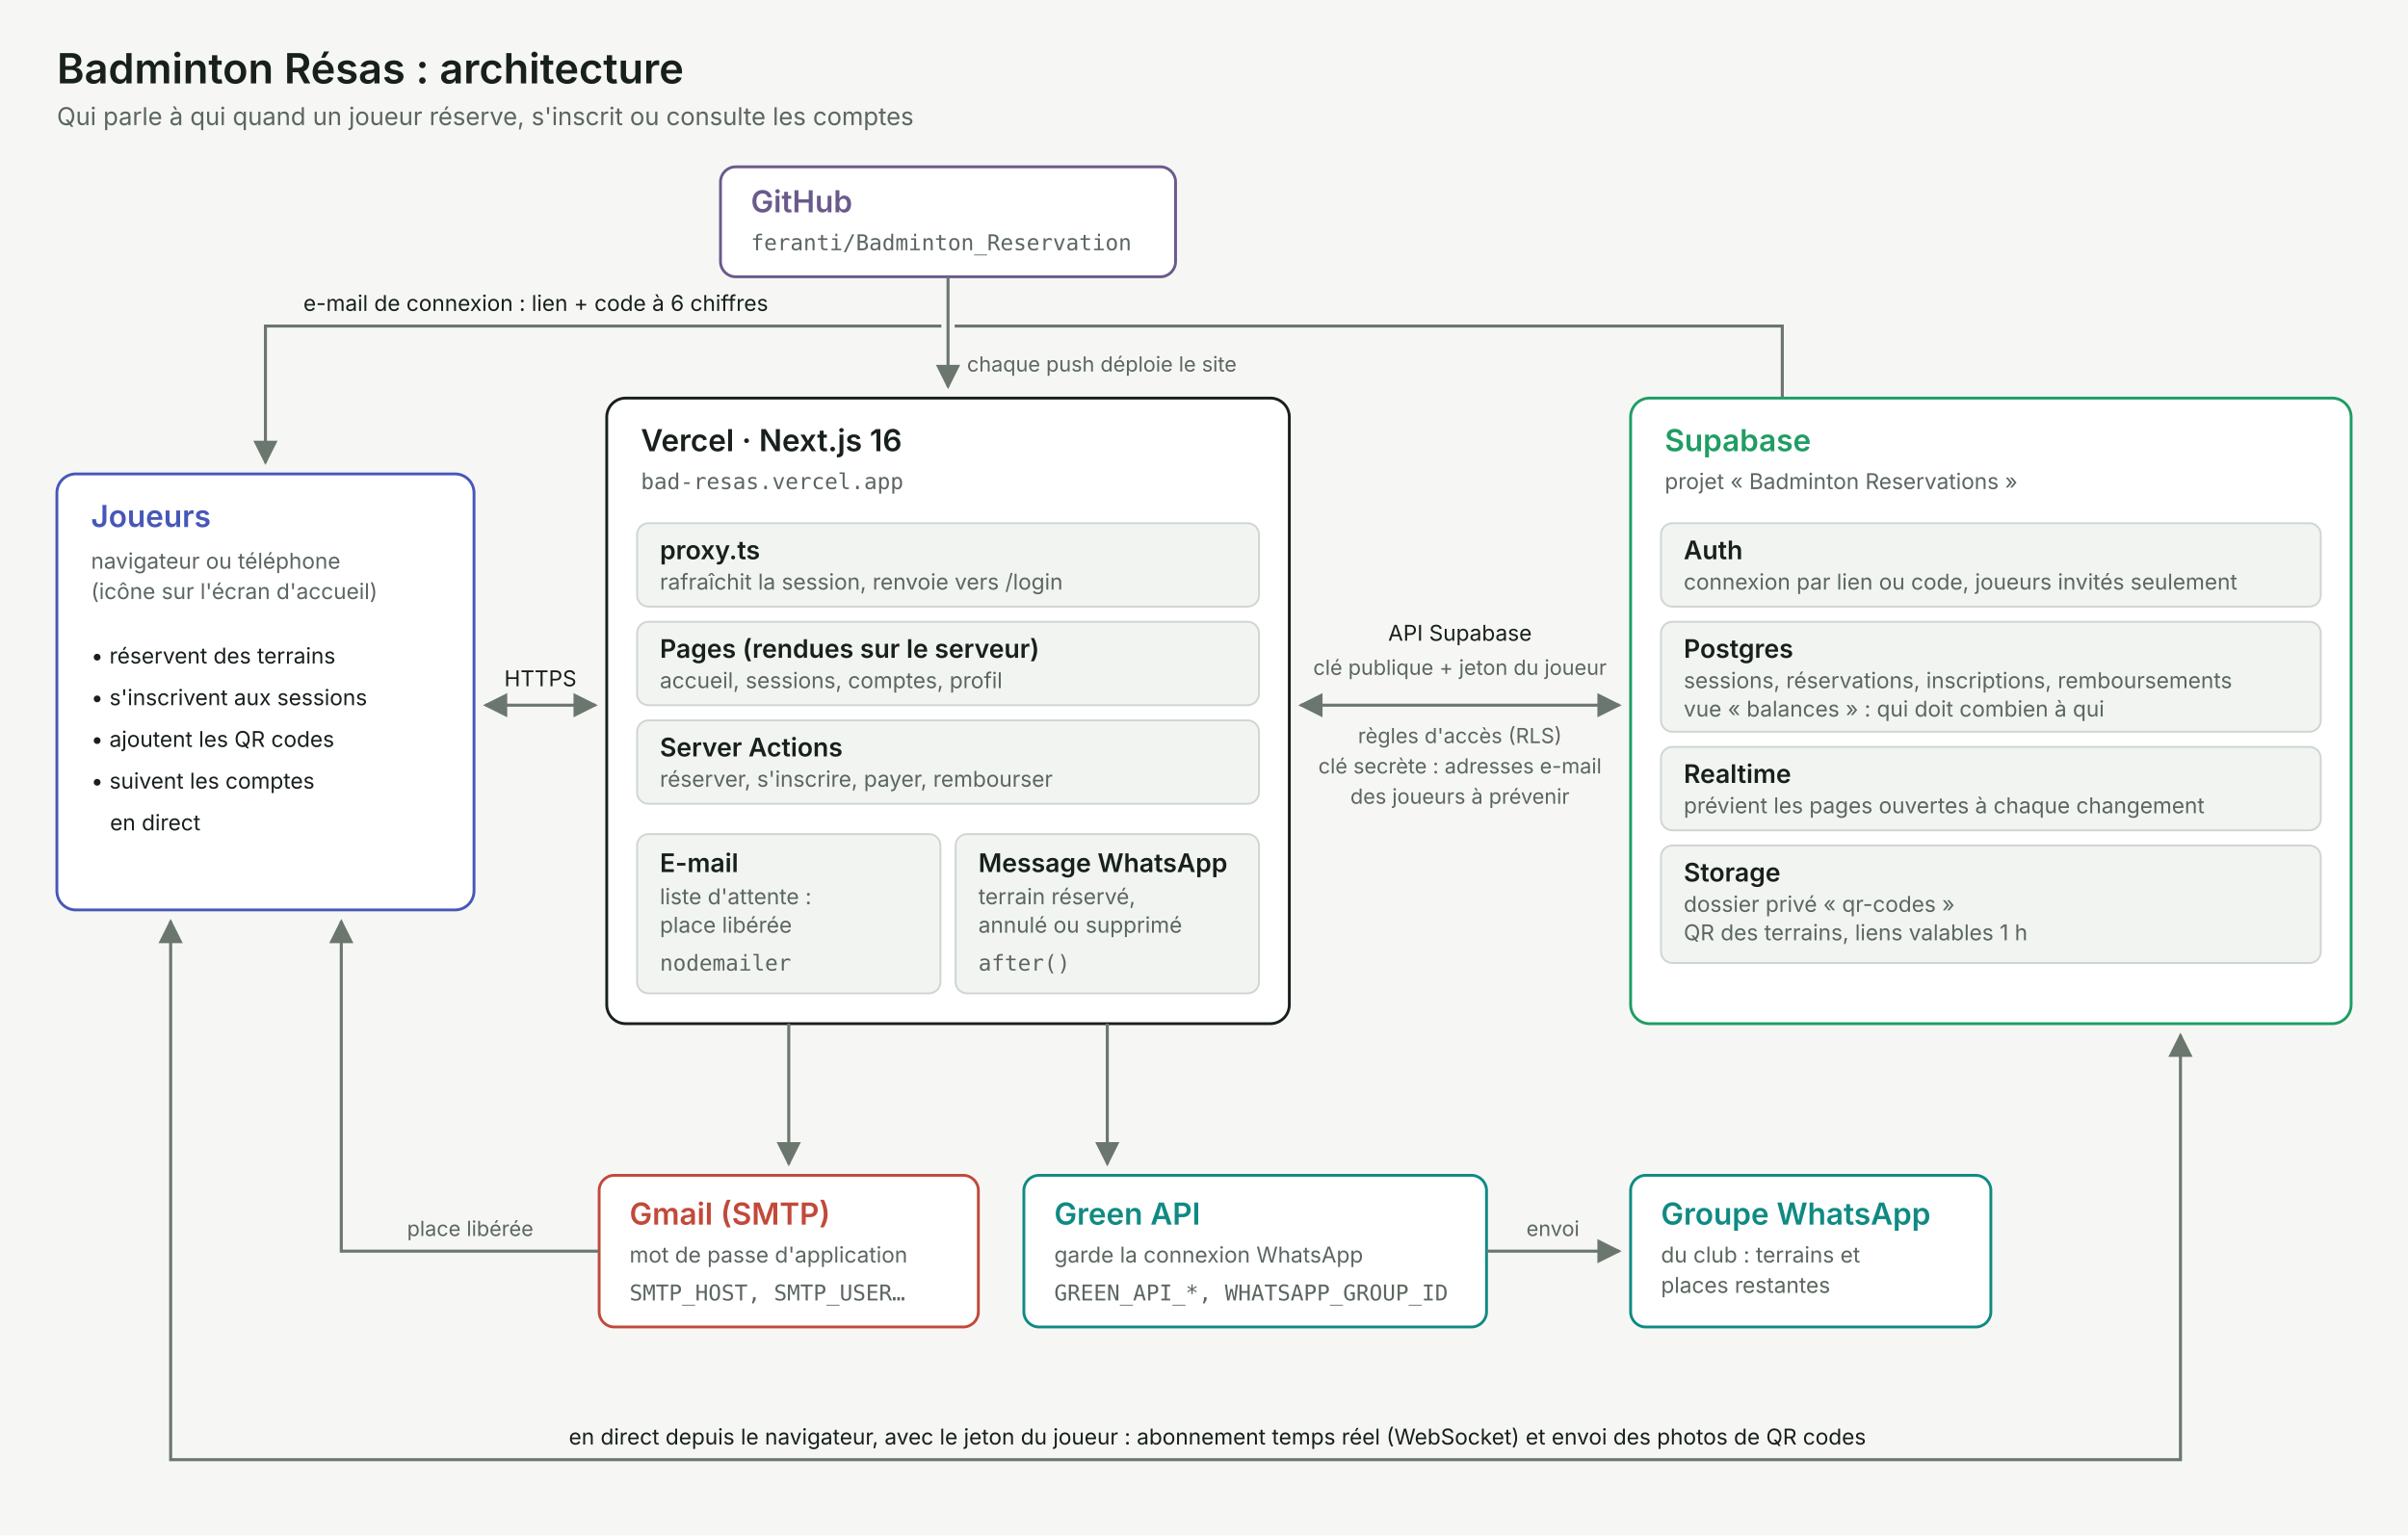
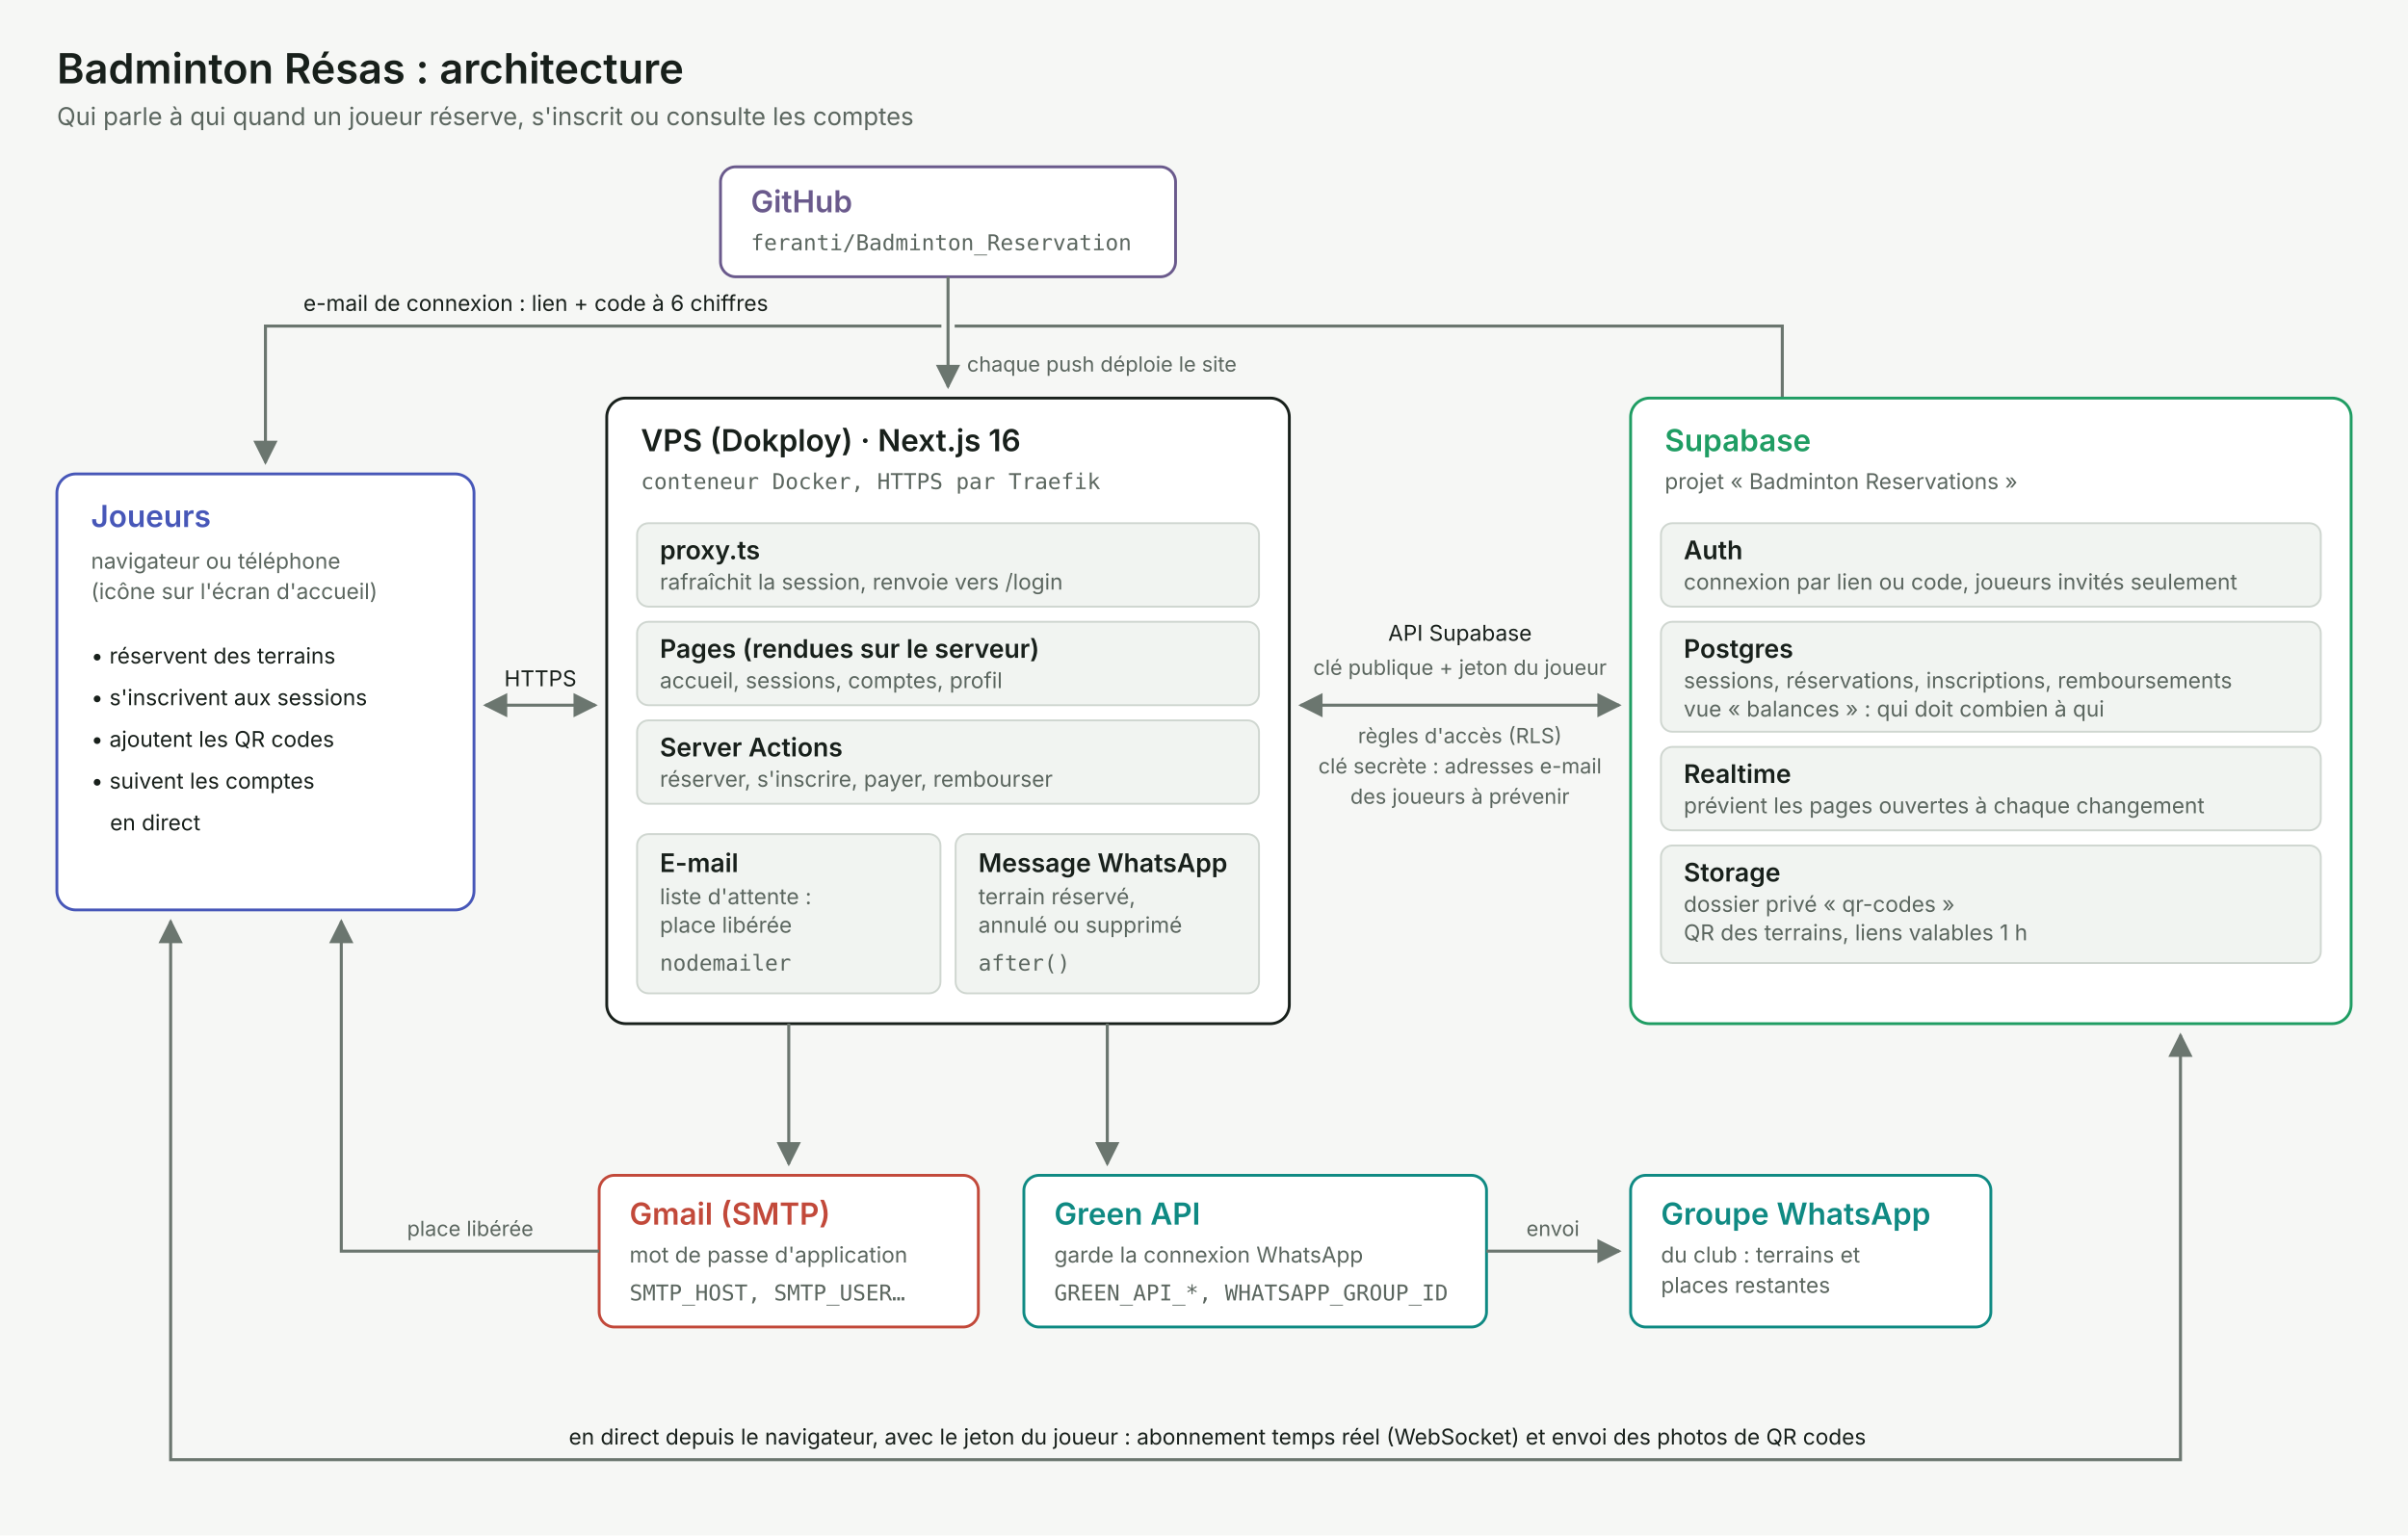
<svg xmlns="http://www.w3.org/2000/svg" viewBox="0 0 1270 810" width="1270" height="810" role="img" aria-labelledby="t d" font-family="'IBM Plex Sans', system-ui, -apple-system, 'Segoe UI', sans-serif">
  <defs>
    <style>
      .bg{fill:var(--d-bg,#f6f7f5)}
      .ttl{font-size:22px;font-weight:600;fill:var(--d-ink,#18201b)}
      .sub{font-size:13px;fill:var(--d-muted,#5b665f)}
      .box{fill:var(--d-card,#ffffff);stroke-width:1.5}
      .inner{fill:var(--d-inner,#f1f4f1);stroke:var(--d-line,#cfd6d0);stroke-width:1}
      .h{font-size:16px;font-weight:600}
      .n{font-size:13.5px;font-weight:600;fill:var(--d-ink,#18201b)}
      .s{font-size:11.5px;fill:var(--d-muted,#5b665f)}
      .m{font-family:'IBM Plex Mono',ui-monospace,Menlo,Consolas,monospace;font-size:11.5px;fill:var(--d-muted,#5b665f)}
      .lab{font-size:11.5px;fill:var(--d-ink,#18201b)}
      .lab2{font-size:11px;fill:var(--d-muted,#5b665f)}
      .wire{fill:none;stroke:var(--d-wire,#6b766f);stroke-width:1.6}
      .gap{fill:none;stroke:var(--d-bg,#f6f7f5);stroke-width:7}
      .dash{stroke-dasharray:6 5}
      .ah{fill:var(--d-wire,#6b766f)}
      .c-user{stroke:var(--d-user,#4757b8)} .t-user{fill:var(--d-user,#4757b8)}
      .c-vercel{stroke:var(--d-ink,#18201b)} .t-vercel{fill:var(--d-ink,#18201b)}
      .c-supa{stroke:var(--d-supa,#1f9d63)} .t-supa{fill:var(--d-supa,#1f9d63)}
      .c-mail{stroke:var(--d-mail,#c2493a)} .t-mail{fill:var(--d-mail,#c2493a)}
      .c-wa{stroke:var(--d-wa,#0f8a83)} .t-wa{fill:var(--d-wa,#0f8a83)}
      .c-git{stroke:var(--d-git,#6a5a8c)} .t-git{fill:var(--d-git,#6a5a8c)}
    </style>
    <marker id="a" viewBox="0 0 10 10" refX="9" refY="5" markerWidth="8" markerHeight="8" orient="auto-start-reverse">
      <path class="ah" d="M0,0 L10,5 L0,10 z" />
    </marker>
  </defs>
  <rect class="bg" x="0" y="0" width="1270" height="810" />
  <text class="ttl" x="30" y="44">Badminton Résas : architecture</text>
  <text class="sub" x="30" y="66">Qui parle à qui quand un joueur réserve, s'inscrit ou consulte les comptes</text>
  <rect class="box c-git" x="380" y="88" width="240" height="58" rx="8" />
  <text class="h t-git" x="396" y="112">GitHub</text>
  <text class="m" x="396" y="132">feranti/Badminton_Reservation</text>
  <path class="wire" d="M940,210 V172 H140 V244" marker-end="url(#a)" />
  <text class="lab" x="160" y="164">e-mail de connexion : lien + code à 6 chiffres</text>
  <path class="gap" d="M500,166 V178" />
  <path class="wire" d="M500,146 V204" marker-end="url(#a)" />
  <text class="lab2" x="510" y="196">chaque push déploie le site</text>
  <rect class="box c-user" x="30" y="250" width="220" height="230" rx="10" />
  <text class="h t-user" x="48" y="278">Joueurs</text>
  <text class="s" x="48" y="300">navigateur ou téléphone</text>
  <text class="s" x="48" y="316">(icône sur l'écran d'accueil)</text>
  <text class="lab" x="48" y="350">• réservent des terrains</text>
  <text class="lab" x="48" y="372">• s'inscrivent aux sessions</text>
  <text class="lab" x="48" y="394">• ajoutent les QR codes</text>
  <text class="lab" x="48" y="416">• suivent les comptes</text>
  <text class="lab" x="58" y="438">en direct</text>
  <path class="wire" d="M256,372 H314" marker-start="url(#a)" marker-end="url(#a)" />
  <text class="lab" x="285" y="362" text-anchor="middle">HTTPS</text>
  <rect class="box c-vercel" x="320" y="210" width="360" height="330" rx="10" />
-   <text class="h t-vercel" x="338" y="238">Vercel · Next.js 16</text>
-   <text class="m" x="338" y="258">bad-resas.vercel.app</text>
+   <text class="h t-vercel" x="338" y="238">VPS (Dokploy) · Next.js 16</text>
+   <text class="m" x="338" y="258">conteneur Docker, HTTPS par Traefik</text>
  <rect class="inner" x="336" y="276" width="328" height="44" rx="6" />
  <text class="n" x="348" y="295">proxy.ts</text>
  <text class="s" x="348" y="311">rafraîchit la session, renvoie vers /login</text>
  <rect class="inner" x="336" y="328" width="328" height="44" rx="6" />
  <text class="n" x="348" y="347">Pages (rendues sur le serveur)</text>
  <text class="s" x="348" y="363">accueil, sessions, comptes, profil</text>
  <rect class="inner" x="336" y="380" width="328" height="44" rx="6" />
  <text class="n" x="348" y="399">Server Actions</text>
  <text class="s" x="348" y="415">réserver, s'inscrire, payer, rembourser</text>
  <rect class="inner" x="336" y="440" width="160" height="84" rx="6" />
  <text class="n" x="348" y="460">E-mail</text>
  <text class="s" x="348" y="477">liste d'attente :</text>
  <text class="s" x="348" y="492">place libérée</text>
  <text class="m" x="348" y="512">nodemailer</text>
  <rect class="inner" x="504" y="440" width="160" height="84" rx="6" />
  <text class="n" x="516" y="460">Message WhatsApp</text>
  <text class="s" x="516" y="477">terrain réservé,</text>
  <text class="s" x="516" y="492">annulé ou supprimé</text>
  <text class="m" x="516" y="512">after()</text>
  <path class="wire" d="M686,372 H854" marker-start="url(#a)" marker-end="url(#a)" />
  <text class="lab" x="770" y="338" text-anchor="middle">API Supabase</text>
  <text class="lab2" x="770" y="356" text-anchor="middle">clé publique + jeton du joueur</text>
  <text class="lab2" x="770" y="392" text-anchor="middle">règles d'accès (RLS)</text>
  <text class="lab2" x="770" y="408" text-anchor="middle">clé secrète : adresses e-mail</text>
  <text class="lab2" x="770" y="424" text-anchor="middle">des joueurs à prévenir</text>
  <rect class="box c-supa" x="860" y="210" width="380" height="330" rx="10" />
  <text class="h t-supa" x="878" y="238">Supabase</text>
  <text class="s" x="878" y="258">projet « Badminton Reservations »</text>
  <rect class="inner" x="876" y="276" width="348" height="44" rx="6" />
  <text class="n" x="888" y="295">Auth</text>
  <text class="s" x="888" y="311">connexion par lien ou code, joueurs invités seulement</text>
  <rect class="inner" x="876" y="328" width="348" height="58" rx="6" />
  <text class="n" x="888" y="347">Postgres</text>
  <text class="s" x="888" y="363">sessions, réservations, inscriptions, remboursements</text>
  <text class="s" x="888" y="378">vue « balances » : qui doit combien à qui</text>
  <rect class="inner" x="876" y="394" width="348" height="44" rx="6" />
  <text class="n" x="888" y="413">Realtime</text>
  <text class="s" x="888" y="429">prévient les pages ouvertes à chaque changement</text>
  <rect class="inner" x="876" y="446" width="348" height="62" rx="6" />
  <text class="n" x="888" y="465">Storage</text>
  <text class="s" x="888" y="481">dossier privé « qr-codes »</text>
  <text class="s" x="888" y="496">QR des terrains, liens valables 1 h</text>
  <path class="wire" d="M416,540 V614" marker-end="url(#a)" />
  <rect class="box c-mail" x="316" y="620" width="200" height="80" rx="8" />
  <text class="h t-mail" x="332" y="646">Gmail (SMTP)</text>
  <text class="s" x="332" y="666">mot de passe d'application</text>
  <text class="m" x="332" y="686">SMTP_HOST, SMTP_USER…</text>
  <path class="wire" d="M316,660 H180 V486" marker-end="url(#a)" />
  <text class="lab2" x="248" y="652" text-anchor="middle">place libérée</text>
  <path class="wire" d="M584,540 V614" marker-end="url(#a)" />
  <rect class="box c-wa" x="540" y="620" width="244" height="80" rx="8" />
  <text class="h t-wa" x="556" y="646">Green API</text>
  <text class="s" x="556" y="666">garde la connexion WhatsApp</text>
  <text class="m" x="556" y="686">GREEN_API_*, WHATSAPP_GROUP_ID</text>
  <path class="wire" d="M784,660 H854" marker-end="url(#a)" />
  <text class="lab2" x="819" y="652" text-anchor="middle">envoi</text>
  <rect class="box c-wa" x="860" y="620" width="190" height="80" rx="8" />
  <text class="h t-wa" x="876" y="646">Groupe WhatsApp</text>
  <text class="s" x="876" y="666">du club : terrains et</text>
  <text class="s" x="876" y="682">places restantes</text>
  <path class="wire" d="M90,486 V770 H1150 V546" marker-start="url(#a)" marker-end="url(#a)" />
  <text class="lab" x="300" y="762">en direct depuis le navigateur, avec le jeton du joueur : abonnement temps réel (WebSocket) et envoi des photos de QR codes</text>
</svg>
